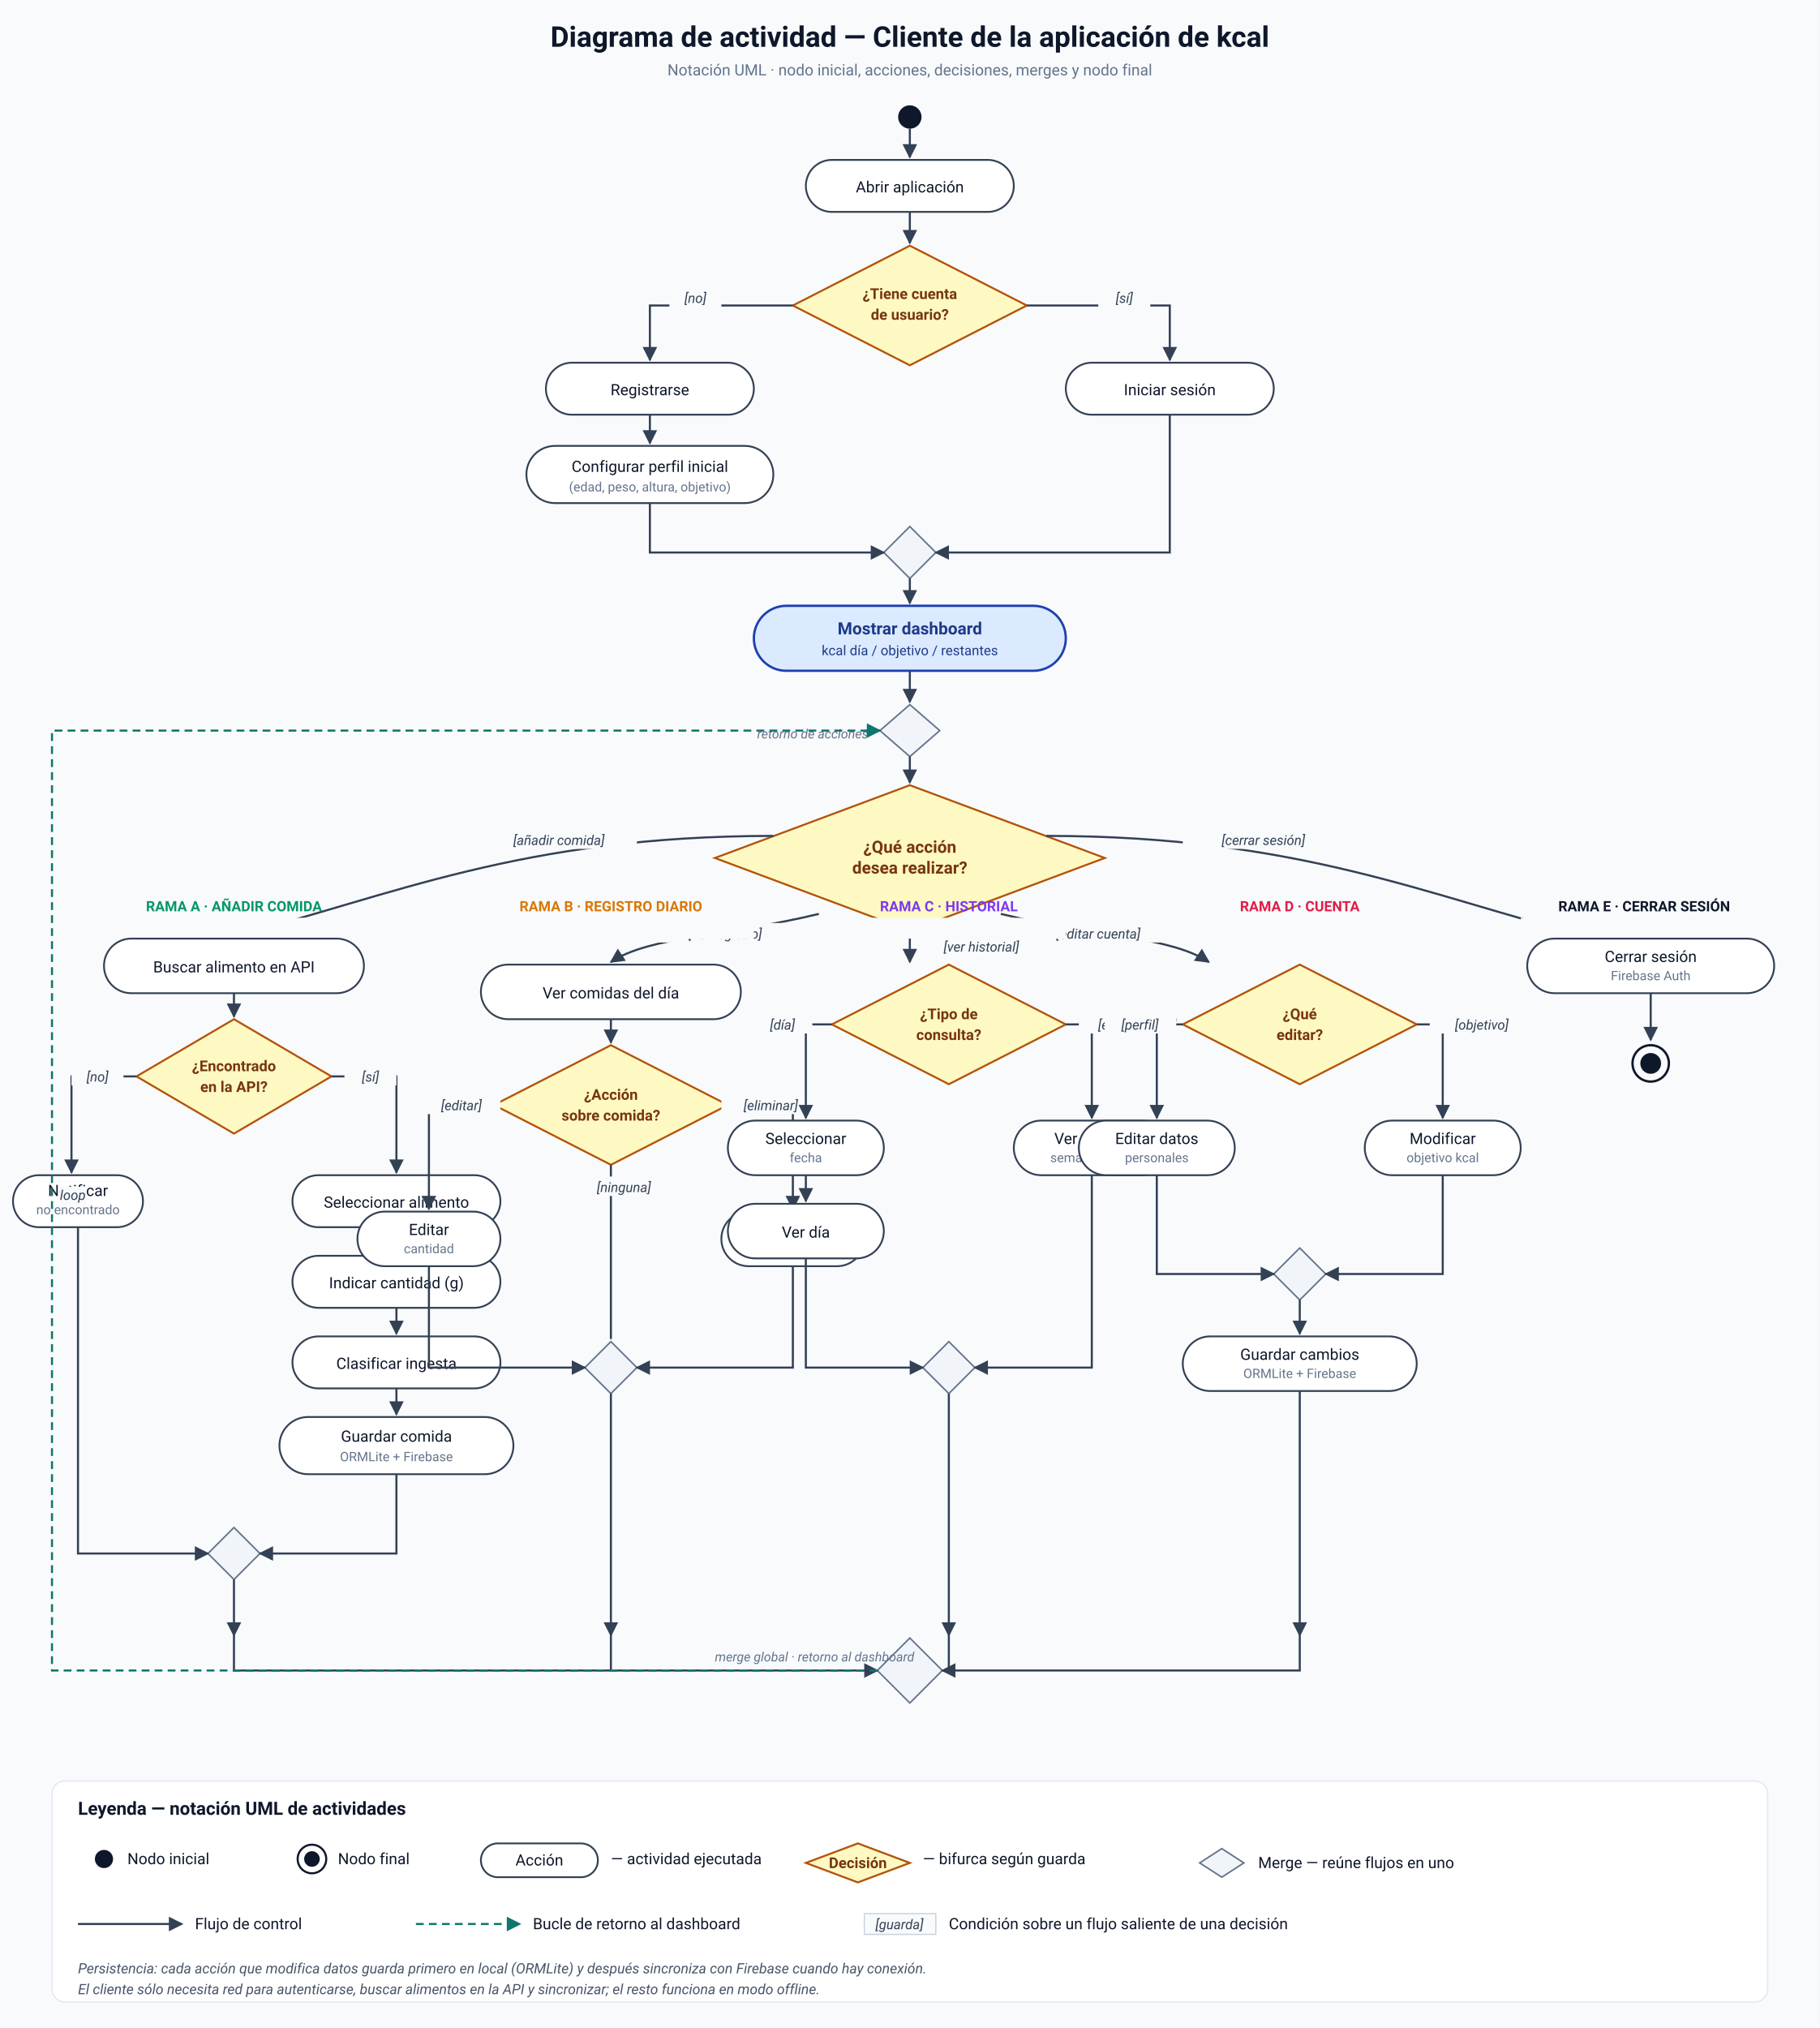
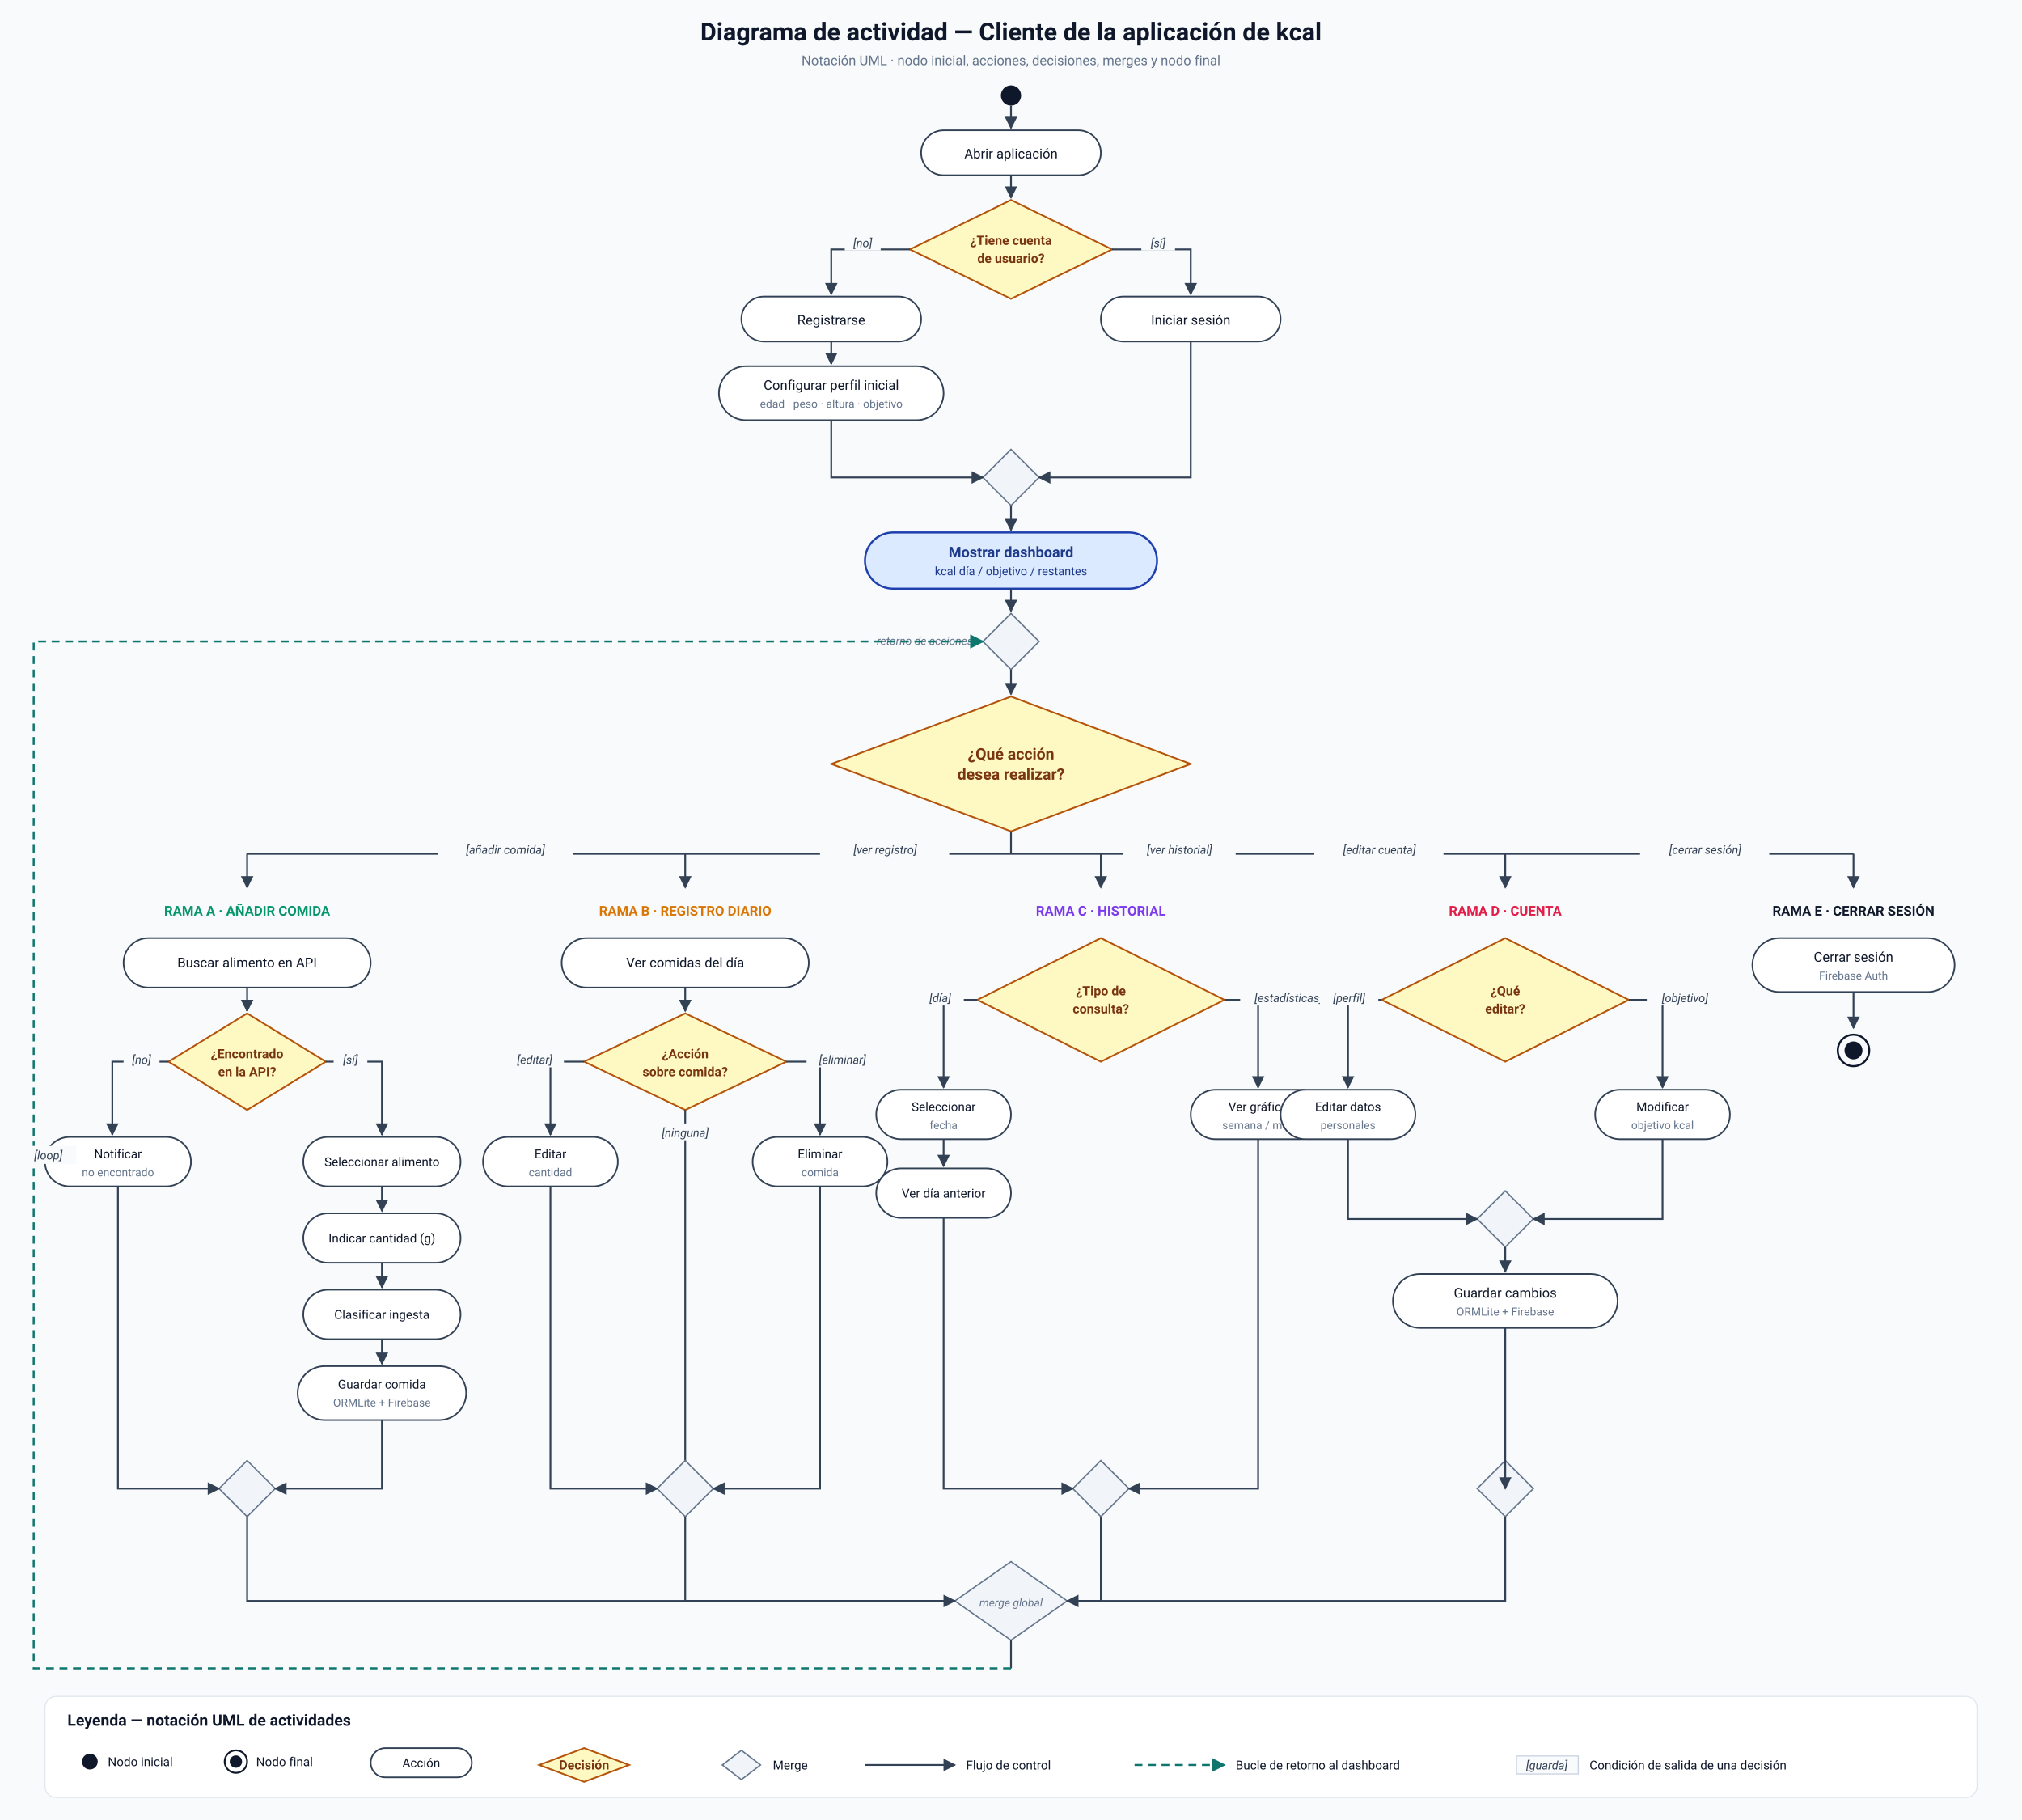
- <svg xmlns="http://www.w3.org/2000/svg" viewBox="0 0 1400 1560" font-family="'Segoe UI', Roboto, Helvetica, Arial, sans-serif">
+ <svg xmlns="http://www.w3.org/2000/svg" viewBox="0 0 1800 1620" font-family="'Segoe UI', Roboto, Helvetica, Arial, sans-serif">
  <defs>
    <marker id="arr" viewBox="0 0 10 10" refX="9" refY="5" markerWidth="7" markerHeight="7" orient="auto-start-reverse">
      <path d="M 0 0 L 10 5 L 0 10 z" fill="#334155" />
    </marker>
    <marker id="arrLoop" viewBox="0 0 10 10" refX="9" refY="5" markerWidth="7" markerHeight="7" orient="auto-start-reverse">
      <path d="M 0 0 L 10 5 L 0 10 z" fill="#0f766e" />
    </marker>
  </defs>
  <style>
    .action { fill: #ffffff; stroke: #334155; stroke-width: 1.4; }
    .action-hub { fill: #dbeafe; stroke: #1e40af; stroke-width: 1.8; }
    .decision { fill: #fef9c3; stroke: #b45309; stroke-width: 1.5; }
    .merge { fill: #f1f5f9; stroke: #64748b; stroke-width: 1.2; }
    .flow { stroke: #334155; stroke-width: 1.6; fill: none; }
-     .flowLoop { stroke: #0f766e; stroke-width: 1.6; fill: none; stroke-dasharray: 6 4; }
+     .flowLoop { stroke: #0f766e; stroke-width: 1.8; fill: none; stroke-dasharray: 7 5; }
    .t { font-size: 12px; fill: #0f172a; }
-     .tb { font-size: 12px; font-weight: 700; fill: #0f172a; }
+     .ts { font-size: 11px; fill: #0f172a; }
+     .tn { font-size: 10px; fill: #64748b; }
    .td { font-size: 11.5px; font-weight: 600; fill: #78350f; }
    .guard { font-size: 10.5px; fill: #334155; font-style: italic; }
    .guard-bg { fill: #f8fafc; }
+     .branch-hd { font-size: 12px; font-weight: 700; }
  </style>
-   <rect width="1400" height="1560" fill="#f8fafc" />
-   <text x="700" y="36" text-anchor="middle" font-size="22" font-weight="700" fill="#0f172a">Diagrama de actividad — Cliente de la aplicación de kcal</text>
-   <text x="700" y="58" text-anchor="middle" font-size="12" fill="#64748b">Notación UML · nodo inicial, acciones, decisiones, merges y nodo final</text>
-   <circle cx="700" cy="90" r="9" fill="#0f172a" />
-   <line x1="700" y1="99" x2="700" y2="121" class="flow" marker-end="url(#arr)" />
-   <rect x="620" y="123" width="160" height="40" rx="20" ry="20" class="action" />
-   <text x="700" y="148" text-anchor="middle" class="t">Abrir aplicación</text>
-   <line x1="700" y1="163" x2="700" y2="187" class="flow" marker-end="url(#arr)" />
-   <polygon points="700,189 790,235 700,281 610,235" class="decision" />
-   <text x="700" y="230" text-anchor="middle" class="td">¿Tiene cuenta</text>
-   <text x="700" y="246" text-anchor="middle" class="td">de usuario?</text>
-   <path d="M 610 235 L 500 235 L 500 277" class="flow" marker-end="url(#arr)" />
-   <rect x="515" y="222" width="40" height="14" class="guard-bg" />
-   <text x="535" y="233" text-anchor="middle" class="guard">[no]</text>
-   <path d="M 790 235 L 900 235 L 900 277" class="flow" marker-end="url(#arr)" />
-   <rect x="845" y="222" width="40" height="14" class="guard-bg" />
-   <text x="865" y="233" text-anchor="middle" class="guard">[sí]</text>
-   <rect x="420" y="279" width="160" height="40" rx="20" ry="20" class="action" />
-   <text x="500" y="304" text-anchor="middle" class="t">Registrarse</text>
-   <line x1="500" y1="319" x2="500" y2="341" class="flow" marker-end="url(#arr)" />
-   <rect x="405" y="343" width="190" height="44" rx="22" ry="22" class="action" />
-   <text x="500" y="363" text-anchor="middle" class="t">Configurar perfil inicial</text>
-   <text x="500" y="378" text-anchor="middle" font-size="10" fill="#64748b">(edad, peso, altura, objetivo)</text>
-   <rect x="820" y="279" width="160" height="40" rx="20" ry="20" class="action" />
-   <text x="900" y="304" text-anchor="middle" class="t">Iniciar sesión</text>
-   <polygon points="700,405 720,425 700,445 680,425" class="merge" />
-   <path d="M 500 387 L 500 425 L 680 425" class="flow" marker-end="url(#arr)" />
-   <path d="M 900 319 L 900 425 L 720 425" class="flow" marker-end="url(#arr)" />
-   <line x1="700" y1="445" x2="700" y2="464" class="flow" marker-end="url(#arr)" />
-   <rect x="580" y="466" width="240" height="50" rx="25" ry="25" class="action-hub" />
-   <text x="700" y="488" text-anchor="middle" font-size="13" font-weight="700" fill="#1e3a8a">Mostrar dashboard</text>
-   <text x="700" y="504" text-anchor="middle" font-size="10.5" fill="#1e3a8a">kcal día / objetivo / restantes</text>
-   <line x1="700" y1="516" x2="700" y2="540" class="flow" marker-end="url(#arr)" />
-   <polygon points="700,542 723,562 700,582 677,562" class="merge" />
-   <text x="668" y="568" text-anchor="end" font-size="10" fill="#64748b" font-style="italic">retorno de acciones</text>
-   <line x1="700" y1="582" x2="700" y2="602" class="flow" marker-end="url(#arr)" />
-   <polygon points="700,604 850,660 700,716 550,660" class="decision" />
-   <text x="700" y="656" text-anchor="middle" font-size="13" font-weight="700" fill="#78350f">¿Qué acción</text>
-   <text x="700" y="672" text-anchor="middle" font-size="13" font-weight="700" fill="#78350f">desea realizar?</text>
-   <path d="M 595 643 C 400 643, 300 690, 180 720" class="flow" marker-end="url(#arr)" />
-   <rect x="370" y="638" width="120" height="15" class="guard-bg" />
-   <text x="430" y="650" text-anchor="middle" class="guard">[añadir comida]</text>
-   <path d="M 630 703 C 560 720, 500 720, 470 740" class="flow" marker-end="url(#arr)" />
-   <rect x="503" y="710" width="110" height="15" class="guard-bg" />
-   <text x="558" y="722" text-anchor="middle" class="guard">[ver registro]</text>
-   <path d="M 700 716 L 700 740" class="flow" marker-end="url(#arr)" />
-   <rect x="708" y="720" width="95" height="15" class="guard-bg" />
-   <text x="755" y="732" text-anchor="middle" class="guard">[ver historial]</text>
-   <path d="M 770 703 C 840 720, 900 720, 930 740" class="flow" marker-end="url(#arr)" />
-   <rect x="790" y="710" width="110" height="15" class="guard-bg" />
-   <text x="845" y="722" text-anchor="middle" class="guard">[editar cuenta]</text>
-   <path d="M 805 643 C 1000 643, 1100 690, 1220 720" class="flow" marker-end="url(#arr)" />
-   <rect x="910" y="638" width="125" height="15" class="guard-bg" />
-   <text x="972" y="650" text-anchor="middle" class="guard">[cerrar sesión]</text>
-   <rect x="20" y="706" width="320" height="16" class="guard-bg" />
-   <text x="180" y="701" text-anchor="middle" font-size="11" font-weight="700" fill="#059669">RAMA A · AÑADIR COMIDA</text>
-   <rect x="80" y="722" width="200" height="42" rx="21" ry="21" class="action" />
-   <text x="180" y="748" text-anchor="middle" class="t">Buscar alimento en API</text>
-   <line x1="180" y1="764" x2="180" y2="782" class="flow" marker-end="url(#arr)" />
-   <polygon points="180,784 255,828 180,872 105,828" class="decision" />
-   <text x="180" y="824" text-anchor="middle" class="td">¿Encontrado</text>
-   <text x="180" y="840" text-anchor="middle" class="td">en la API?</text>
-   <path d="M 105 828 L 55 828 L 55 902" class="flow" marker-end="url(#arr)" />
-   <rect x="55" y="820" width="40" height="15" class="guard-bg" />
-   <text x="75" y="832" text-anchor="middle" class="guard">[no]</text>
-   <rect x="10" y="904" width="100" height="40" rx="20" ry="20" class="action" />
-   <text x="60" y="920" text-anchor="middle" font-size="11" class="t">Notificar</text>
-   <text x="60" y="934" text-anchor="middle" font-size="10" fill="#64748b">no encontrado</text>
-   <path d="M 255 828 L 305 828 L 305 902" class="flow" marker-end="url(#arr)" />
-   <rect x="265" y="820" width="40" height="15" class="guard-bg" />
-   <text x="285" y="832" text-anchor="middle" class="guard">[sí]</text>
-   <rect x="225" y="904" width="160" height="40" rx="20" ry="20" class="action" />
-   <text x="305" y="929" text-anchor="middle" class="t">Seleccionar alimento</text>
-   <line x1="305" y1="944" x2="305" y2="964" class="flow" marker-end="url(#arr)" />
-   <rect x="225" y="966" width="160" height="40" rx="20" ry="20" class="action" />
-   <text x="305" y="991" text-anchor="middle" class="t">Indicar cantidad (g)</text>
-   <line x1="305" y1="1006" x2="305" y2="1026" class="flow" marker-end="url(#arr)" />
-   <rect x="225" y="1028" width="160" height="40" rx="20" ry="20" class="action" />
-   <text x="305" y="1053" text-anchor="middle" class="t">Clasificar ingesta</text>
-   <line x1="305" y1="1068" x2="305" y2="1088" class="flow" marker-end="url(#arr)" />
-   <rect x="215" y="1090" width="180" height="44" rx="22" ry="22" class="action" />
-   <text x="305" y="1109" text-anchor="middle" class="t">Guardar comida</text>
-   <text x="305" y="1124" text-anchor="middle" font-size="10" fill="#64748b">ORMLite + Firebase</text>
-   <polygon points="180,1175 200,1195 180,1215 160,1195" class="merge" />
-   <path d="M 60 944 L 60 1195 L 160 1195" class="flow" marker-end="url(#arr)" />
-   <path d="M 305 1134 L 305 1195 L 200 1195" class="flow" marker-end="url(#arr)" />
-   <line x1="180" y1="1215" x2="180" y2="1258" class="flow" marker-end="url(#arr)" />
-   <rect x="360" y="706" width="220" height="16" class="guard-bg" />
-   <text x="470" y="701" text-anchor="middle" font-size="11" font-weight="700" fill="#d97706">RAMA B · REGISTRO DIARIO</text>
-   <rect x="370" y="742" width="200" height="42" rx="21" ry="21" class="action" />
-   <text x="470" y="768" text-anchor="middle" class="t">Ver comidas del día</text>
-   <line x1="470" y1="784" x2="470" y2="802" class="flow" marker-end="url(#arr)" />
-   <polygon points="470,804 560,850 470,896 380,850" class="decision" />
-   <text x="470" y="846" text-anchor="middle" class="td">¿Acción</text>
-   <text x="470" y="862" text-anchor="middle" class="td">sobre comida?</text>
-   <path d="M 380 850 L 330 850 L 330 930" class="flow" marker-end="url(#arr)" />
-   <rect x="325" y="842" width="60" height="15" class="guard-bg" />
-   <text x="355" y="854" text-anchor="middle" class="guard">[editar]</text>
-   <rect x="275" y="932" width="110" height="42" rx="21" ry="21" class="action" />
-   <text x="330" y="950" text-anchor="middle" font-size="11" class="t">Editar</text>
-   <text x="330" y="964" text-anchor="middle" font-size="10" fill="#64748b">cantidad</text>
-   <path d="M 560 850 L 610 850 L 610 930" class="flow" marker-end="url(#arr)" />
-   <rect x="555" y="842" width="75" height="15" class="guard-bg" />
-   <text x="593" y="854" text-anchor="middle" class="guard">[eliminar]</text>
-   <rect x="555" y="932" width="110" height="42" rx="21" ry="21" class="action" />
-   <text x="610" y="950" text-anchor="middle" font-size="11" class="t">Eliminar</text>
-   <text x="610" y="964" text-anchor="middle" font-size="10" fill="#64748b">comida</text>
-   <path d="M 470 896 L 470 1030" class="flow" />
-   <rect x="445" y="905" width="70" height="15" class="guard-bg" />
-   <text x="480" y="917" text-anchor="middle" class="guard">[ninguna]</text>
-   <polygon points="470,1032 490,1052 470,1072 450,1052" class="merge" />
-   <path d="M 330 974 L 330 1052 L 450 1052" class="flow" marker-end="url(#arr)" />
-   <path d="M 610 974 L 610 1052 L 490 1052" class="flow" marker-end="url(#arr)" />
-   <line x1="470" y1="1072" x2="470" y2="1258" class="flow" marker-end="url(#arr)" />
-   <rect x="640" y="706" width="180" height="16" class="guard-bg" />
-   <text x="730" y="701" text-anchor="middle" font-size="11" font-weight="700" fill="#7c3aed">RAMA C · HISTORIAL</text>
-   <polygon points="730,742 820,788 730,834 640,788" class="decision" />
-   <text x="730" y="784" text-anchor="middle" class="td">¿Tipo de</text>
-   <text x="730" y="800" text-anchor="middle" class="td">consulta?</text>
-   <path d="M 640 788 L 620 788 L 620 860" class="flow" marker-end="url(#arr)" />
-   <rect x="580" y="780" width="45" height="15" class="guard-bg" />
-   <text x="602" y="792" text-anchor="middle" class="guard">[día]</text>
-   <rect x="560" y="862" width="120" height="42" rx="21" ry="21" class="action" />
-   <text x="620" y="880" text-anchor="middle" font-size="11" class="t">Seleccionar</text>
-   <text x="620" y="894" text-anchor="middle" font-size="10" fill="#64748b">fecha</text>
-   <line x1="620" y1="904" x2="620" y2="924" class="flow" marker-end="url(#arr)" />
-   <rect x="560" y="926" width="120" height="42" rx="21" ry="21" class="action" />
-   <text x="620" y="952" text-anchor="middle" class="t">Ver día</text>
-   <path d="M 820 788 L 840 788 L 840 860" class="flow" marker-end="url(#arr)" />
-   <rect x="830" y="780" width="90" height="15" class="guard-bg" />
-   <text x="875" y="792" text-anchor="middle" class="guard">[estadísticas]</text>
-   <rect x="780" y="862" width="120" height="42" rx="21" ry="21" class="action" />
-   <text x="840" y="880" text-anchor="middle" font-size="11" class="t">Ver gráfica</text>
-   <text x="840" y="894" text-anchor="middle" font-size="10" fill="#64748b">semana / mes</text>
-   <polygon points="730,1032 750,1052 730,1072 710,1052" class="merge" />
-   <path d="M 620 968 L 620 1052 L 710 1052" class="flow" marker-end="url(#arr)" />
-   <path d="M 840 904 L 840 1052 L 750 1052" class="flow" marker-end="url(#arr)" />
-   <line x1="730" y1="1072" x2="730" y2="1258" class="flow" marker-end="url(#arr)" />
-   <rect x="910" y="706" width="180" height="16" class="guard-bg" />
-   <text x="1000" y="701" text-anchor="middle" font-size="11" font-weight="700" fill="#e11d48">RAMA D · CUENTA</text>
-   <polygon points="1000,742 1090,788 1000,834 910,788" class="decision" />
-   <text x="1000" y="784" text-anchor="middle" class="td">¿Qué</text>
-   <text x="1000" y="800" text-anchor="middle" class="td">editar?</text>
-   <path d="M 910 788 L 890 788 L 890 860" class="flow" marker-end="url(#arr)" />
-   <rect x="850" y="780" width="55" height="15" class="guard-bg" />
-   <text x="877" y="792" text-anchor="middle" class="guard">[perfil]</text>
-   <rect x="830" y="862" width="120" height="42" rx="21" ry="21" class="action" />
-   <text x="890" y="880" text-anchor="middle" font-size="11" class="t">Editar datos</text>
-   <text x="890" y="894" text-anchor="middle" font-size="10" fill="#64748b">personales</text>
-   <path d="M 1090 788 L 1110 788 L 1110 860" class="flow" marker-end="url(#arr)" />
-   <rect x="1100" y="780" width="80" height="15" class="guard-bg" />
-   <text x="1140" y="792" text-anchor="middle" class="guard">[objetivo]</text>
-   <rect x="1050" y="862" width="120" height="42" rx="21" ry="21" class="action" />
-   <text x="1110" y="880" text-anchor="middle" font-size="11" class="t">Modificar</text>
-   <text x="1110" y="894" text-anchor="middle" font-size="10" fill="#64748b">objetivo kcal</text>
-   <polygon points="1000,960 1020,980 1000,1000 980,980" class="merge" />
-   <path d="M 890 904 L 890 980 L 980 980" class="flow" marker-end="url(#arr)" />
-   <path d="M 1110 904 L 1110 980 L 1020 980" class="flow" marker-end="url(#arr)" />
-   <line x1="1000" y1="1000" x2="1000" y2="1026" class="flow" marker-end="url(#arr)" />
-   <rect x="910" y="1028" width="180" height="42" rx="21" ry="21" class="action" />
-   <text x="1000" y="1046" text-anchor="middle" class="t">Guardar cambios</text>
-   <text x="1000" y="1060" text-anchor="middle" font-size="10" fill="#64748b">ORMLite + Firebase</text>
-   <line x1="1000" y1="1070" x2="1000" y2="1258" class="flow" marker-end="url(#arr)" />
-   <rect x="1170" y="706" width="190" height="16" class="guard-bg" />
-   <text x="1265" y="701" text-anchor="middle" font-size="11" font-weight="700" fill="#0f172a">RAMA E · CERRAR SESIÓN</text>
-   <rect x="1175" y="722" width="190" height="42" rx="21" ry="21" class="action" />
-   <text x="1270" y="740" text-anchor="middle" class="t">Cerrar sesión</text>
-   <text x="1270" y="754" text-anchor="middle" font-size="10" fill="#64748b">Firebase Auth</text>
-   <line x1="1270" y1="764" x2="1270" y2="800" class="flow" marker-end="url(#arr)" />
-   <circle cx="1270" cy="818" r="14" fill="none" stroke="#0f172a" stroke-width="1.8" />
-   <circle cx="1270" cy="818" r="8" fill="#0f172a" />
-   <polygon points="700,1260 725,1285 700,1310 675,1285" class="merge" />
-   <path d="M 180 1258 L 180 1285 L 675 1285" class="flow" marker-end="url(#arr)" />
-   <path d="M 470 1258 L 470 1285" class="flow" />
-   <path d="M 730 1258 L 730 1285" class="flow" />
-   <path d="M 1000 1258 L 1000 1285 L 725 1285" class="flow" marker-end="url(#arr)" />
-   <text x="550" y="1278" font-size="10" fill="#64748b" font-style="italic">merge global · retorno al dashboard</text>
-   <path d="M 675 1285 L 40 1285 L 40 562 L 677 562" class="flowLoop" marker-end="url(#arrLoop)" />
-   <rect x="46" y="913" width="20" height="15" class="guard-bg" />
-   <text x="56" y="923" text-anchor="middle" class="guard" fill="#0f766e" font-style="italic">loop</text>
-   <g transform="translate(40, 1370)">
-     <rect x="0" y="0" width="1320" height="170" rx="10" ry="10" fill="#ffffff" stroke="#e2e8f0" stroke-width="1" />
+   <rect width="1800" height="1620" fill="#f8fafc" />
+   <text x="900" y="36" text-anchor="middle" font-size="22" font-weight="700" fill="#0f172a">Diagrama de actividad — Cliente de la aplicación de kcal</text>
+   <text x="900" y="58" text-anchor="middle" font-size="12" fill="#64748b">Notación UML · nodo inicial, acciones, decisiones, merges y nodo final</text>
+   <circle cx="900" cy="85" r="9" fill="#0f172a" />
+   <line x1="900" y1="94" x2="900" y2="114" class="flow" marker-end="url(#arr)" />
+   <rect x="820" y="116" width="160" height="40" rx="20" ry="20" class="action" />
+   <text x="900" y="141" text-anchor="middle" class="t">Abrir aplicación</text>
+   <line x1="900" y1="156" x2="900" y2="176" class="flow" marker-end="url(#arr)" />
+   <polygon points="900,178 990,222 900,266 810,222" class="decision" />
+   <text x="900" y="218" text-anchor="middle" class="td">¿Tiene cuenta</text>
+   <text x="900" y="234" text-anchor="middle" class="td">de usuario?</text>
+   <path d="M 810 222 L 740 222 L 740 262" class="flow" marker-end="url(#arr)" />
+   <rect x="752" y="208" width="32" height="15" class="guard-bg" />
+   <text x="768" y="220" text-anchor="middle" class="guard">[no]</text>
+   <path d="M 990 222 L 1060 222 L 1060 262" class="flow" marker-end="url(#arr)" />
+   <rect x="1016" y="208" width="30" height="15" class="guard-bg" />
+   <text x="1031" y="220" text-anchor="middle" class="guard">[sí]</text>
+   <rect x="660" y="264" width="160" height="40" rx="20" ry="20" class="action" />
+   <text x="740" y="289" text-anchor="middle" class="t">Registrarse</text>
+   <line x1="740" y1="304" x2="740" y2="324" class="flow" marker-end="url(#arr)" />
+   <rect x="640" y="326" width="200" height="48" rx="24" ry="24" class="action" />
+   <text x="740" y="347" text-anchor="middle" class="t">Configurar perfil inicial</text>
+   <text x="740" y="363" text-anchor="middle" class="tn">edad · peso · altura · objetivo</text>
+   <rect x="980" y="264" width="160" height="40" rx="20" ry="20" class="action" />
+   <text x="1060" y="289" text-anchor="middle" class="t">Iniciar sesión</text>
+   <polygon points="900,400 925,425 900,450 875,425" class="merge" />
+   <path d="M 740 374 L 740 425 L 875 425" class="flow" marker-end="url(#arr)" />
+   <path d="M 1060 304 L 1060 425 L 925 425" class="flow" marker-end="url(#arr)" />
+   <line x1="900" y1="450" x2="900" y2="472" class="flow" marker-end="url(#arr)" />
+   <rect x="770" y="474" width="260" height="50" rx="25" ry="25" class="action-hub" />
+   <text x="900" y="496" text-anchor="middle" font-size="13" font-weight="700" fill="#1e3a8a">Mostrar dashboard</text>
+   <text x="900" y="512" text-anchor="middle" font-size="10.5" fill="#1e3a8a">kcal día / objetivo / restantes</text>
+   <line x1="900" y1="524" x2="900" y2="544" class="flow" marker-end="url(#arr)" />
+   <polygon points="900,546 925,571 900,596 875,571" class="merge" />
+   <text x="866" y="574" text-anchor="end" class="tn" font-style="italic">retorno de acciones</text>
+   <line x1="900" y1="596" x2="900" y2="618" class="flow" marker-end="url(#arr)" />
+   <polygon points="900,620 1060,680 900,740 740,680" class="decision" />
+   <text x="900" y="676" text-anchor="middle" font-size="14" font-weight="700" fill="#78350f">¿Qué acción</text>
+   <text x="900" y="694" text-anchor="middle" font-size="14" font-weight="700" fill="#78350f">desea realizar?</text>
+   <line x1="900" y1="740" x2="900" y2="760" class="flow" />
+   <line x1="220" y1="760" x2="1650" y2="760" class="flow" />
+   <line x1="220" y1="760" x2="220" y2="790" class="flow" marker-end="url(#arr)" />
+   <line x1="610" y1="760" x2="610" y2="790" class="flow" marker-end="url(#arr)" />
+   <line x1="980" y1="760" x2="980" y2="790" class="flow" marker-end="url(#arr)" />
+   <line x1="1340" y1="760" x2="1340" y2="790" class="flow" marker-end="url(#arr)" />
+   <line x1="1650" y1="760" x2="1650" y2="790" class="flow" marker-end="url(#arr)" />
+   <rect x="390" y="748" width="120" height="16" class="guard-bg" />
+   <text x="450" y="760" text-anchor="middle" class="guard">[añadir comida]</text>
+   <rect x="730" y="748" width="115" height="16" class="guard-bg" />
+   <text x="788" y="760" text-anchor="middle" class="guard">[ver registro]</text>
+   <rect x="1000" y="748" width="100" height="16" class="guard-bg" />
+   <text x="1050" y="760" text-anchor="middle" class="guard">[ver historial]</text>
+   <rect x="1170" y="748" width="115" height="16" class="guard-bg" />
+   <text x="1228" y="760" text-anchor="middle" class="guard">[editar cuenta]</text>
+   <rect x="1460" y="748" width="115" height="16" class="guard-bg" />
+   <text x="1518" y="760" text-anchor="middle" class="guard">[cerrar sesión]</text>
+   <text x="220" y="815" text-anchor="middle" class="branch-hd" fill="#059669">RAMA A · AÑADIR COMIDA</text>
+   <text x="610" y="815" text-anchor="middle" class="branch-hd" fill="#d97706">RAMA B · REGISTRO DIARIO</text>
+   <text x="980" y="815" text-anchor="middle" class="branch-hd" fill="#7c3aed">RAMA C · HISTORIAL</text>
+   <text x="1340" y="815" text-anchor="middle" class="branch-hd" fill="#e11d48">RAMA D · CUENTA</text>
+   <text x="1650" y="815" text-anchor="middle" class="branch-hd" fill="#0f172a">RAMA E · CERRAR SESIÓN</text>
+   <rect x="110" y="835" width="220" height="44" rx="22" ry="22" class="action" />
+   <text x="220" y="861" text-anchor="middle" class="t">Buscar alimento en API</text>
+   <line x1="220" y1="879" x2="220" y2="900" class="flow" marker-end="url(#arr)" />
+   <polygon points="220,902 290,945 220,988 150,945" class="decision" />
+   <text x="220" y="942" text-anchor="middle" class="td">¿Encontrado</text>
+   <text x="220" y="958" text-anchor="middle" class="td">en la API?</text>
+   <path d="M 150 945 L 100 945 L 100 1010" class="flow" marker-end="url(#arr)" />
+   <rect x="110" y="935" width="32" height="15" class="guard-bg" />
+   <text x="126" y="947" text-anchor="middle" class="guard">[no]</text>
+   <rect x="40" y="1012" width="130" height="44" rx="22" ry="22" class="action" />
+   <text x="105" y="1031" text-anchor="middle" class="ts">Notificar</text>
+   <text x="105" y="1047" text-anchor="middle" class="tn">no encontrado</text>
+   <path d="M 290 945 L 340 945 L 340 1010" class="flow" marker-end="url(#arr)" />
+   <rect x="297" y="935" width="30" height="15" class="guard-bg" />
+   <text x="312" y="947" text-anchor="middle" class="guard">[sí]</text>
+   <rect x="270" y="1012" width="140" height="44" rx="22" ry="22" class="action" />
+   <text x="340" y="1038" text-anchor="middle" class="ts">Seleccionar alimento</text>
+   <line x1="340" y1="1056" x2="340" y2="1078" class="flow" marker-end="url(#arr)" />
+   <rect x="270" y="1080" width="140" height="44" rx="22" ry="22" class="action" />
+   <text x="340" y="1106" text-anchor="middle" class="ts">Indicar cantidad (g)</text>
+   <line x1="340" y1="1124" x2="340" y2="1146" class="flow" marker-end="url(#arr)" />
+   <rect x="270" y="1148" width="140" height="44" rx="22" ry="22" class="action" />
+   <text x="340" y="1174" text-anchor="middle" class="ts">Clasificar ingesta</text>
+   <line x1="340" y1="1192" x2="340" y2="1214" class="flow" marker-end="url(#arr)" />
+   <rect x="265" y="1216" width="150" height="48" rx="24" ry="24" class="action" />
+   <text x="340" y="1236" text-anchor="middle" class="ts">Guardar comida</text>
+   <text x="340" y="1252" text-anchor="middle" class="tn">ORMLite + Firebase</text>
+   <polygon points="220,1300 245,1325 220,1350 195,1325" class="merge" />
+   <path d="M 105 1056 L 105 1325 L 195 1325" class="flow" marker-end="url(#arr)" />
+   <path d="M 340 1264 L 340 1325 L 245 1325" class="flow" marker-end="url(#arr)" />
+   <rect x="500" y="835" width="220" height="44" rx="22" ry="22" class="action" />
+   <text x="610" y="861" text-anchor="middle" class="t">Ver comidas del día</text>
+   <line x1="610" y1="879" x2="610" y2="900" class="flow" marker-end="url(#arr)" />
+   <polygon points="610,902 700,945 610,988 520,945" class="decision" />
+   <text x="610" y="942" text-anchor="middle" class="td">¿Acción</text>
+   <text x="610" y="958" text-anchor="middle" class="td">sobre comida?</text>
+   <path d="M 520 945 L 490 945 L 490 1010" class="flow" marker-end="url(#arr)" />
+   <rect x="450" y="935" width="52" height="15" class="guard-bg" />
+   <text x="476" y="947" text-anchor="middle" class="guard">[editar]</text>
+   <rect x="430" y="1012" width="120" height="44" rx="22" ry="22" class="action" />
+   <text x="490" y="1031" text-anchor="middle" class="ts">Editar</text>
+   <text x="490" y="1047" text-anchor="middle" class="tn">cantidad</text>
+   <path d="M 700 945 L 730 945 L 730 1010" class="flow" marker-end="url(#arr)" />
+   <rect x="718" y="935" width="65" height="15" class="guard-bg" />
+   <text x="750" y="947" text-anchor="middle" class="guard">[eliminar]</text>
+   <rect x="670" y="1012" width="120" height="44" rx="22" ry="22" class="action" />
+   <text x="730" y="1031" text-anchor="middle" class="ts">Eliminar</text>
+   <text x="730" y="1047" text-anchor="middle" class="tn">comida</text>
+   <path d="M 610 988 L 610 1320" class="flow" />
+   <rect x="578" y="1000" width="65" height="15" class="guard-bg" />
+   <text x="610" y="1012" text-anchor="middle" class="guard">[ninguna]</text>
+   <polygon points="610,1300 635,1325 610,1350 585,1325" class="merge" />
+   <path d="M 490 1056 L 490 1325 L 585 1325" class="flow" marker-end="url(#arr)" />
+   <path d="M 730 1056 L 730 1325 L 635 1325" class="flow" marker-end="url(#arr)" />
+   <polygon points="980,835 1090,890 980,945 870,890" class="decision" />
+   <text x="980" y="886" text-anchor="middle" class="td">¿Tipo de</text>
+   <text x="980" y="902" text-anchor="middle" class="td">consulta?</text>
+   <path d="M 870 890 L 840 890 L 840 968" class="flow" marker-end="url(#arr)" />
+   <rect x="816" y="880" width="42" height="15" class="guard-bg" />
+   <text x="837" y="892" text-anchor="middle" class="guard">[día]</text>
+   <rect x="780" y="970" width="120" height="44" rx="22" ry="22" class="action" />
+   <text x="840" y="989" text-anchor="middle" class="ts">Seleccionar</text>
+   <text x="840" y="1005" text-anchor="middle" class="tn">fecha</text>
+   <line x1="840" y1="1014" x2="840" y2="1038" class="flow" marker-end="url(#arr)" />
+   <rect x="780" y="1040" width="120" height="44" rx="22" ry="22" class="action" />
+   <text x="840" y="1066" text-anchor="middle" class="ts">Ver día anterior</text>
+   <path d="M 1090 890 L 1120 890 L 1120 968" class="flow" marker-end="url(#arr)" />
+   <rect x="1104" y="880" width="86" height="15" class="guard-bg" />
+   <text x="1147" y="892" text-anchor="middle" class="guard">[estadísticas]</text>
+   <rect x="1060" y="970" width="120" height="44" rx="22" ry="22" class="action" />
+   <text x="1120" y="989" text-anchor="middle" class="ts">Ver gráfica</text>
+   <text x="1120" y="1005" text-anchor="middle" class="tn">semana / mes</text>
+   <polygon points="980,1300 1005,1325 980,1350 955,1325" class="merge" />
+   <path d="M 840 1084 L 840 1325 L 955 1325" class="flow" marker-end="url(#arr)" />
+   <path d="M 1120 1014 L 1120 1325 L 1005 1325" class="flow" marker-end="url(#arr)" />
+   <polygon points="1340,835 1450,890 1340,945 1230,890" class="decision" />
+   <text x="1340" y="886" text-anchor="middle" class="td">¿Qué</text>
+   <text x="1340" y="902" text-anchor="middle" class="td">editar?</text>
+   <path d="M 1230 890 L 1200 890 L 1200 968" class="flow" marker-end="url(#arr)" />
+   <rect x="1175" y="880" width="52" height="15" class="guard-bg" />
+   <text x="1201" y="892" text-anchor="middle" class="guard">[perfil]</text>
+   <rect x="1140" y="970" width="120" height="44" rx="22" ry="22" class="action" />
+   <text x="1200" y="989" text-anchor="middle" class="ts">Editar datos</text>
+   <text x="1200" y="1005" text-anchor="middle" class="tn">personales</text>
+   <path d="M 1450 890 L 1480 890 L 1480 968" class="flow" marker-end="url(#arr)" />
+   <rect x="1466" y="880" width="68" height="15" class="guard-bg" />
+   <text x="1500" y="892" text-anchor="middle" class="guard">[objetivo]</text>
+   <rect x="1420" y="970" width="120" height="44" rx="22" ry="22" class="action" />
+   <text x="1480" y="989" text-anchor="middle" class="ts">Modificar</text>
+   <text x="1480" y="1005" text-anchor="middle" class="tn">objetivo kcal</text>
+   <polygon points="1340,1060 1365,1085 1340,1110 1315,1085" class="merge" />
+   <path d="M 1200 1014 L 1200 1085 L 1315 1085" class="flow" marker-end="url(#arr)" />
+   <path d="M 1480 1014 L 1480 1085 L 1365 1085" class="flow" marker-end="url(#arr)" />
+   <line x1="1340" y1="1110" x2="1340" y2="1132" class="flow" marker-end="url(#arr)" />
+   <rect x="1240" y="1134" width="200" height="48" rx="24" ry="24" class="action" />
+   <text x="1340" y="1155" text-anchor="middle" class="t">Guardar cambios</text>
+   <text x="1340" y="1171" text-anchor="middle" class="tn">ORMLite + Firebase</text>
+   <polygon points="1340,1300 1365,1325 1340,1350 1315,1325" class="merge" />
+   <line x1="1340" y1="1182" x2="1340" y2="1325" class="flow" marker-end="url(#arr)" />
+   <rect x="1560" y="835" width="180" height="48" rx="24" ry="24" class="action" />
+   <text x="1650" y="856" text-anchor="middle" class="t">Cerrar sesión</text>
+   <text x="1650" y="872" text-anchor="middle" class="tn">Firebase Auth</text>
+   <line x1="1650" y1="883" x2="1650" y2="915" class="flow" marker-end="url(#arr)" />
+   <circle cx="1650" cy="935" r="14" fill="none" stroke="#0f172a" stroke-width="1.8" />
+   <circle cx="1650" cy="935" r="8" fill="#0f172a" />
+   <polygon points="900,1390 950,1425 900,1460 850,1425" class="merge" />
+   <text x="900" y="1430" text-anchor="middle" class="tn" font-style="italic">merge global</text>
+   <path d="M 220 1350 L 220 1425 L 850 1425" class="flow" marker-end="url(#arr)" />
+   <path d="M 610 1350 L 610 1425 L 850 1425" class="flow" />
+   <path d="M 980 1350 L 980 1425 L 950 1425" class="flow" marker-end="url(#arr)" />
+   <path d="M 1340 1350 L 1340 1425 L 950 1425" class="flow" />
+   <line x1="900" y1="1460" x2="900" y2="1485" class="flow" />
+   <path d="M 900 1485 L 30 1485 L 30 571 L 875 571" class="flowLoop" marker-end="url(#arrLoop)" />
+   <rect x="18" y="1020" width="50" height="16" class="guard-bg" />
+   <text x="43" y="1032" text-anchor="middle" class="guard" fill="#0f766e">[loop]</text>
+   <g transform="translate(40, 1510)">
+     <rect x="0" y="0" width="1720" height="90" rx="10" ry="10" fill="#ffffff" stroke="#e2e8f0" stroke-width="1" />
    <text x="20" y="26" font-size="14" font-weight="700" fill="#0f172a">Leyenda — notación UML de actividades</text>
-     <circle cx="40" cy="60" r="7" fill="#0f172a" />
-     <text x="58" y="64" class="t">Nodo inicial</text>
-     <circle cx="200" cy="60" r="11" fill="none" stroke="#0f172a" stroke-width="1.6" />
-     <circle cx="200" cy="60" r="6" fill="#0f172a" />
-     <text x="220" y="64" class="t">Nodo final</text>
-     <rect x="330" y="48" width="90" height="26" rx="13" ry="13" class="action" />
-     <text x="375" y="65" text-anchor="middle" class="t">Acción</text>
-     <text x="430" y="64" class="t">— actividad ejecutada</text>
-     <polygon points="620,48 660,63 620,78 580,63" class="decision" />
-     <text x="620" y="67" text-anchor="middle" class="td">Decisión</text>
-     <text x="670" y="64" class="t">— bifurca según guarda</text>
-     <polygon points="900,52 917,63 900,74 883,63" class="merge" />
-     <text x="928" y="67" class="t">Merge — reúne flujos en uno</text>
-     <line x1="20" y1="110" x2="100" y2="110" class="flow" marker-end="url(#arr)" />
-     <text x="110" y="114" class="t">Flujo de control</text>
-     <line x1="280" y1="110" x2="360" y2="110" class="flowLoop" marker-end="url(#arrLoop)" />
-     <text x="370" y="114" class="t">Bucle de retorno al dashboard</text>
-     <rect x="625" y="102" width="55" height="16" class="guard-bg" stroke="#cbd5e1" />
-     <text x="652" y="114" text-anchor="middle" class="guard">[guarda]</text>
-     <text x="690" y="114" class="t">Condición sobre un flujo saliente de una decisión</text>
-     <text x="20" y="148" font-size="11" fill="#475569" font-style="italic">Persistencia: cada acción que modifica datos guarda primero en local (ORMLite) y después sincroniza con Firebase cuando hay conexión.</text>
-     <text x="20" y="164" font-size="11" fill="#475569" font-style="italic">El cliente sólo necesita red para autenticarse, buscar alimentos en la API y sincronizar; el resto funciona en modo offline.</text>
+     <circle cx="40" cy="58" r="7" fill="#0f172a" />
+     <text x="56" y="62" class="ts">Nodo inicial</text>
+     <circle cx="170" cy="58" r="10" fill="none" stroke="#0f172a" stroke-width="1.6" />
+     <circle cx="170" cy="58" r="5.5" fill="#0f172a" />
+     <text x="188" y="62" class="ts">Nodo final</text>
+     <rect x="290" y="46" width="90" height="26" rx="13" ry="13" class="action" />
+     <text x="335" y="63" text-anchor="middle" class="ts">Acción</text>
+     <polygon points="480,46 520,61 480,76 440,61" class="decision" />
+     <text x="480" y="65" text-anchor="middle" class="td">Decisión</text>
+     <polygon points="620,48 637,61 620,74 603,61" class="merge" />
+     <text x="648" y="65" class="ts">Merge</text>
+     <line x1="730" y1="61" x2="810" y2="61" class="flow" marker-end="url(#arr)" />
+     <text x="820" y="65" class="ts">Flujo de control</text>
+     <line x1="970" y1="61" x2="1050" y2="61" class="flowLoop" marker-end="url(#arrLoop)" />
+     <text x="1060" y="65" class="ts">Bucle de retorno al dashboard</text>
+     <rect x="1310" y="53" width="55" height="16" class="guard-bg" stroke="#cbd5e1" />
+     <text x="1337" y="65" text-anchor="middle" class="guard">[guarda]</text>
+     <text x="1375" y="65" class="ts">Condición de salida de una decisión</text>
  </g>
</svg>
